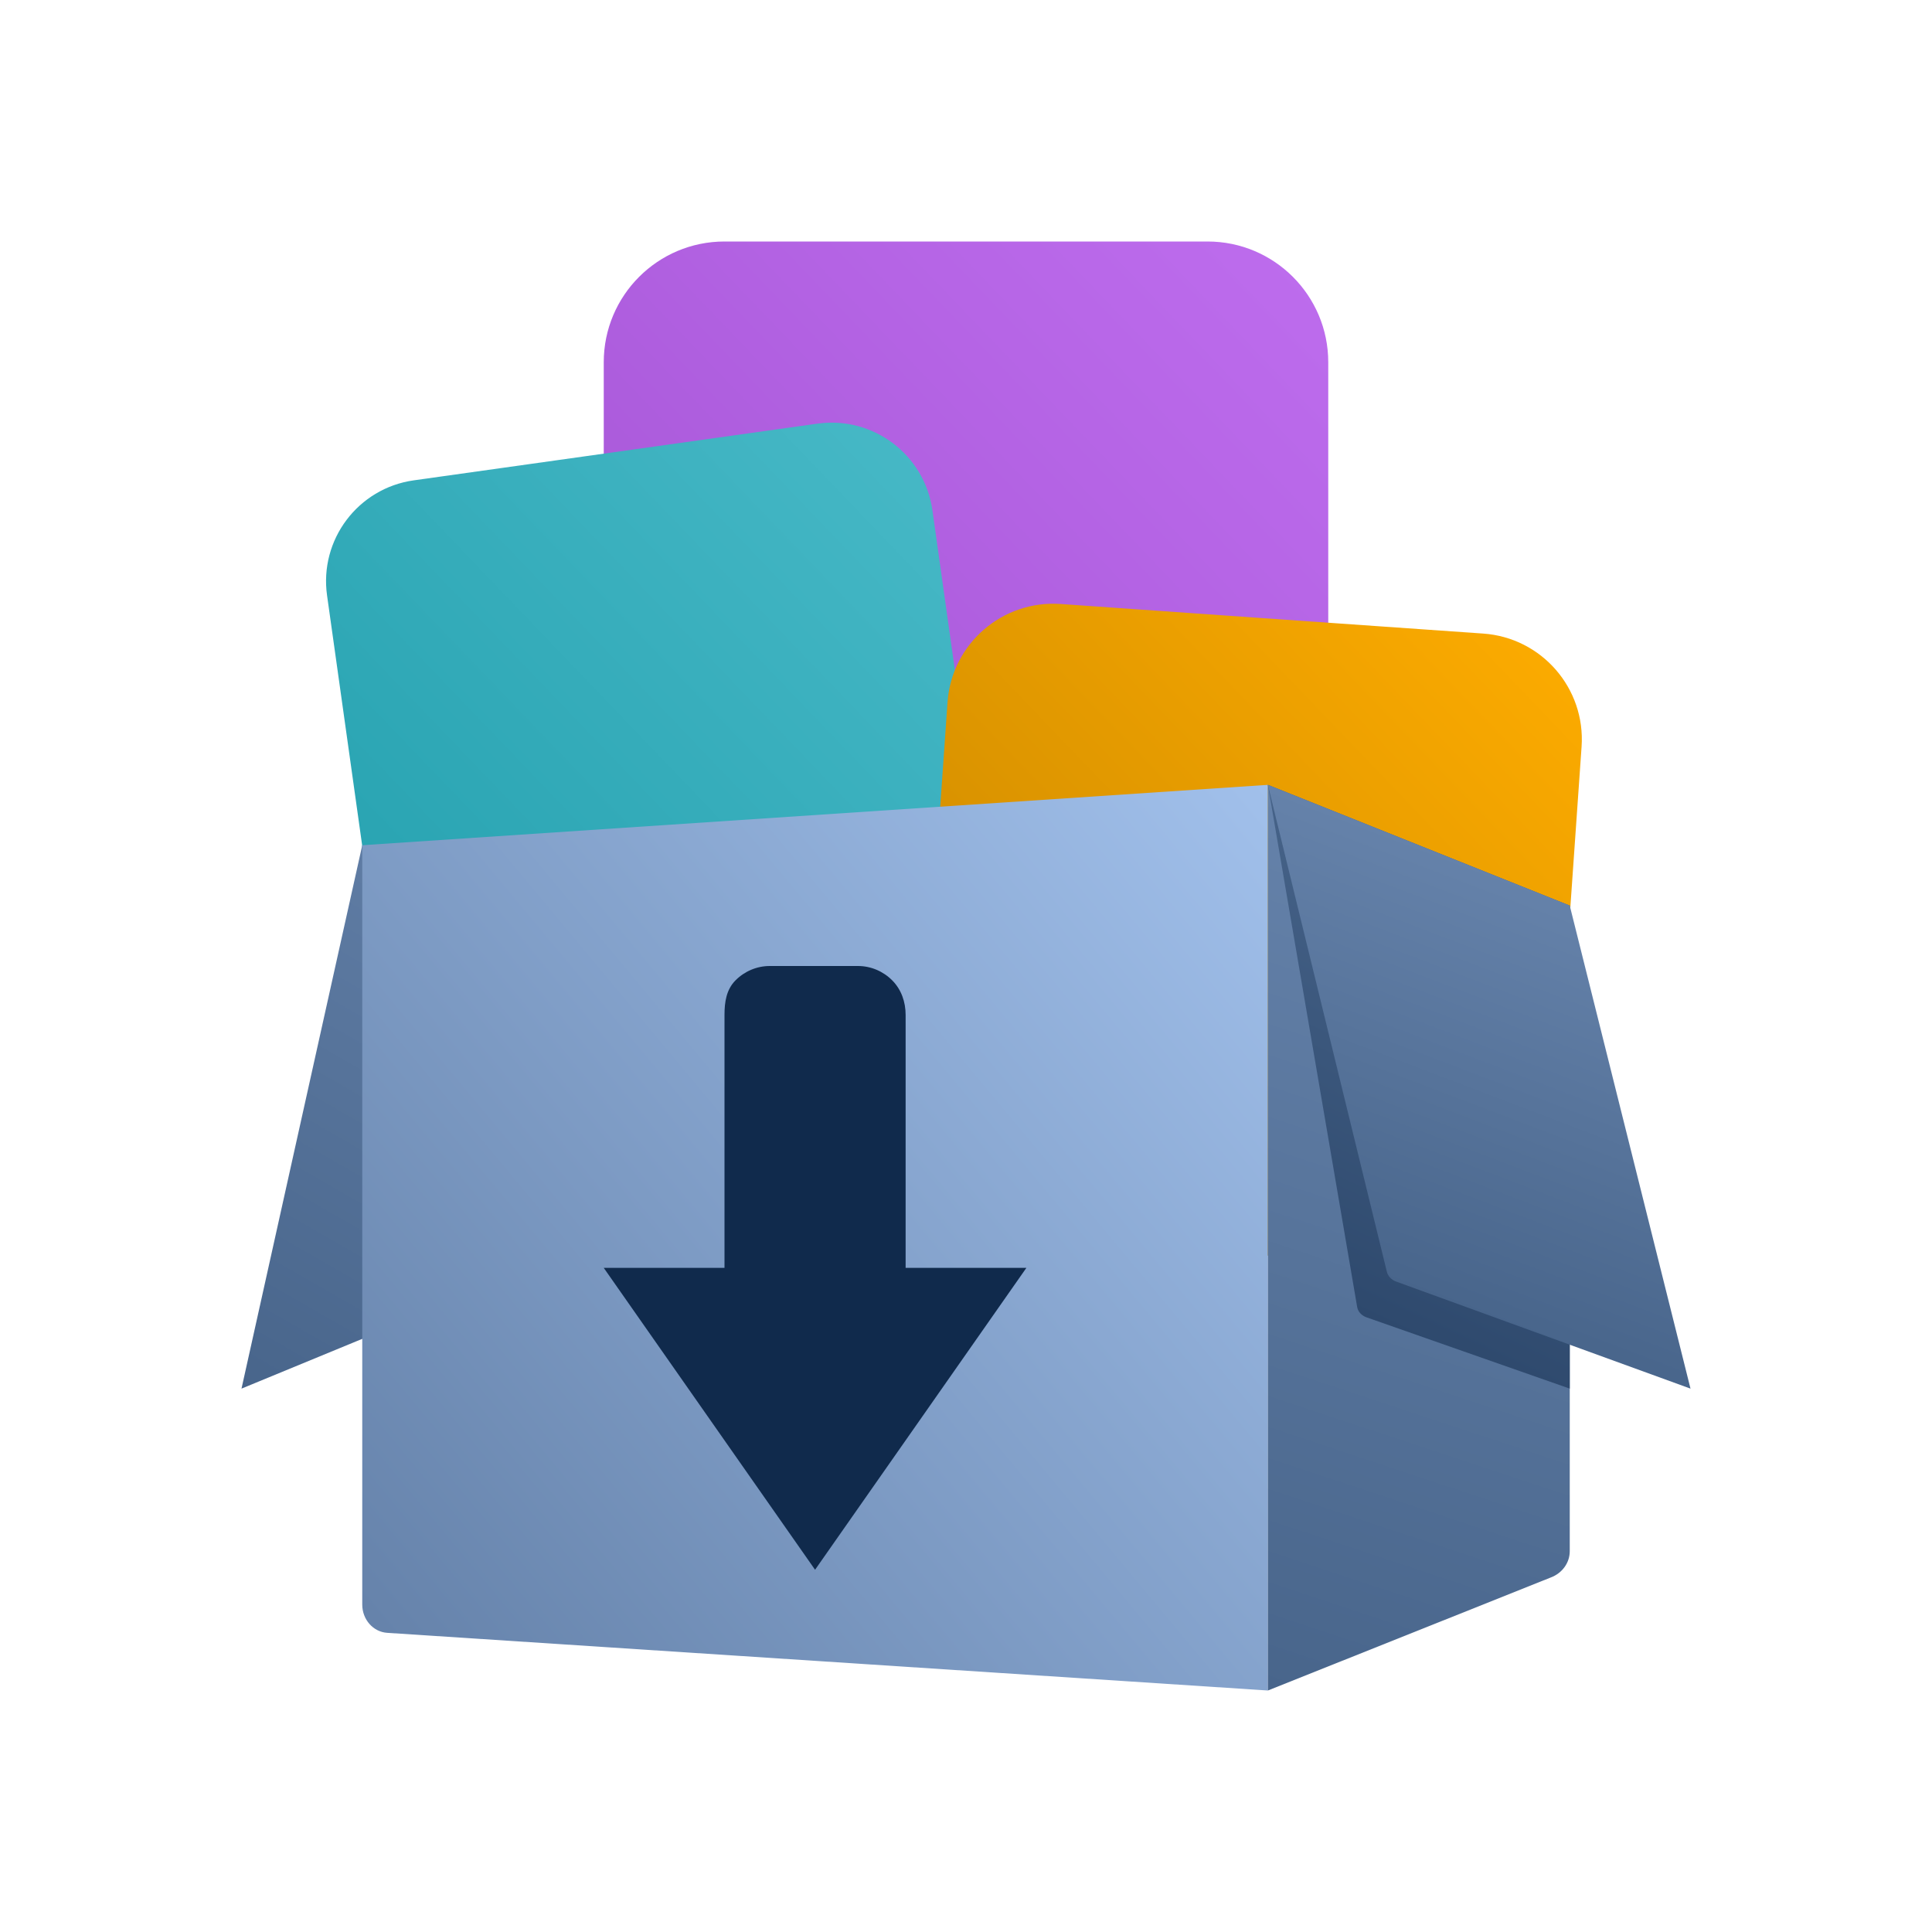
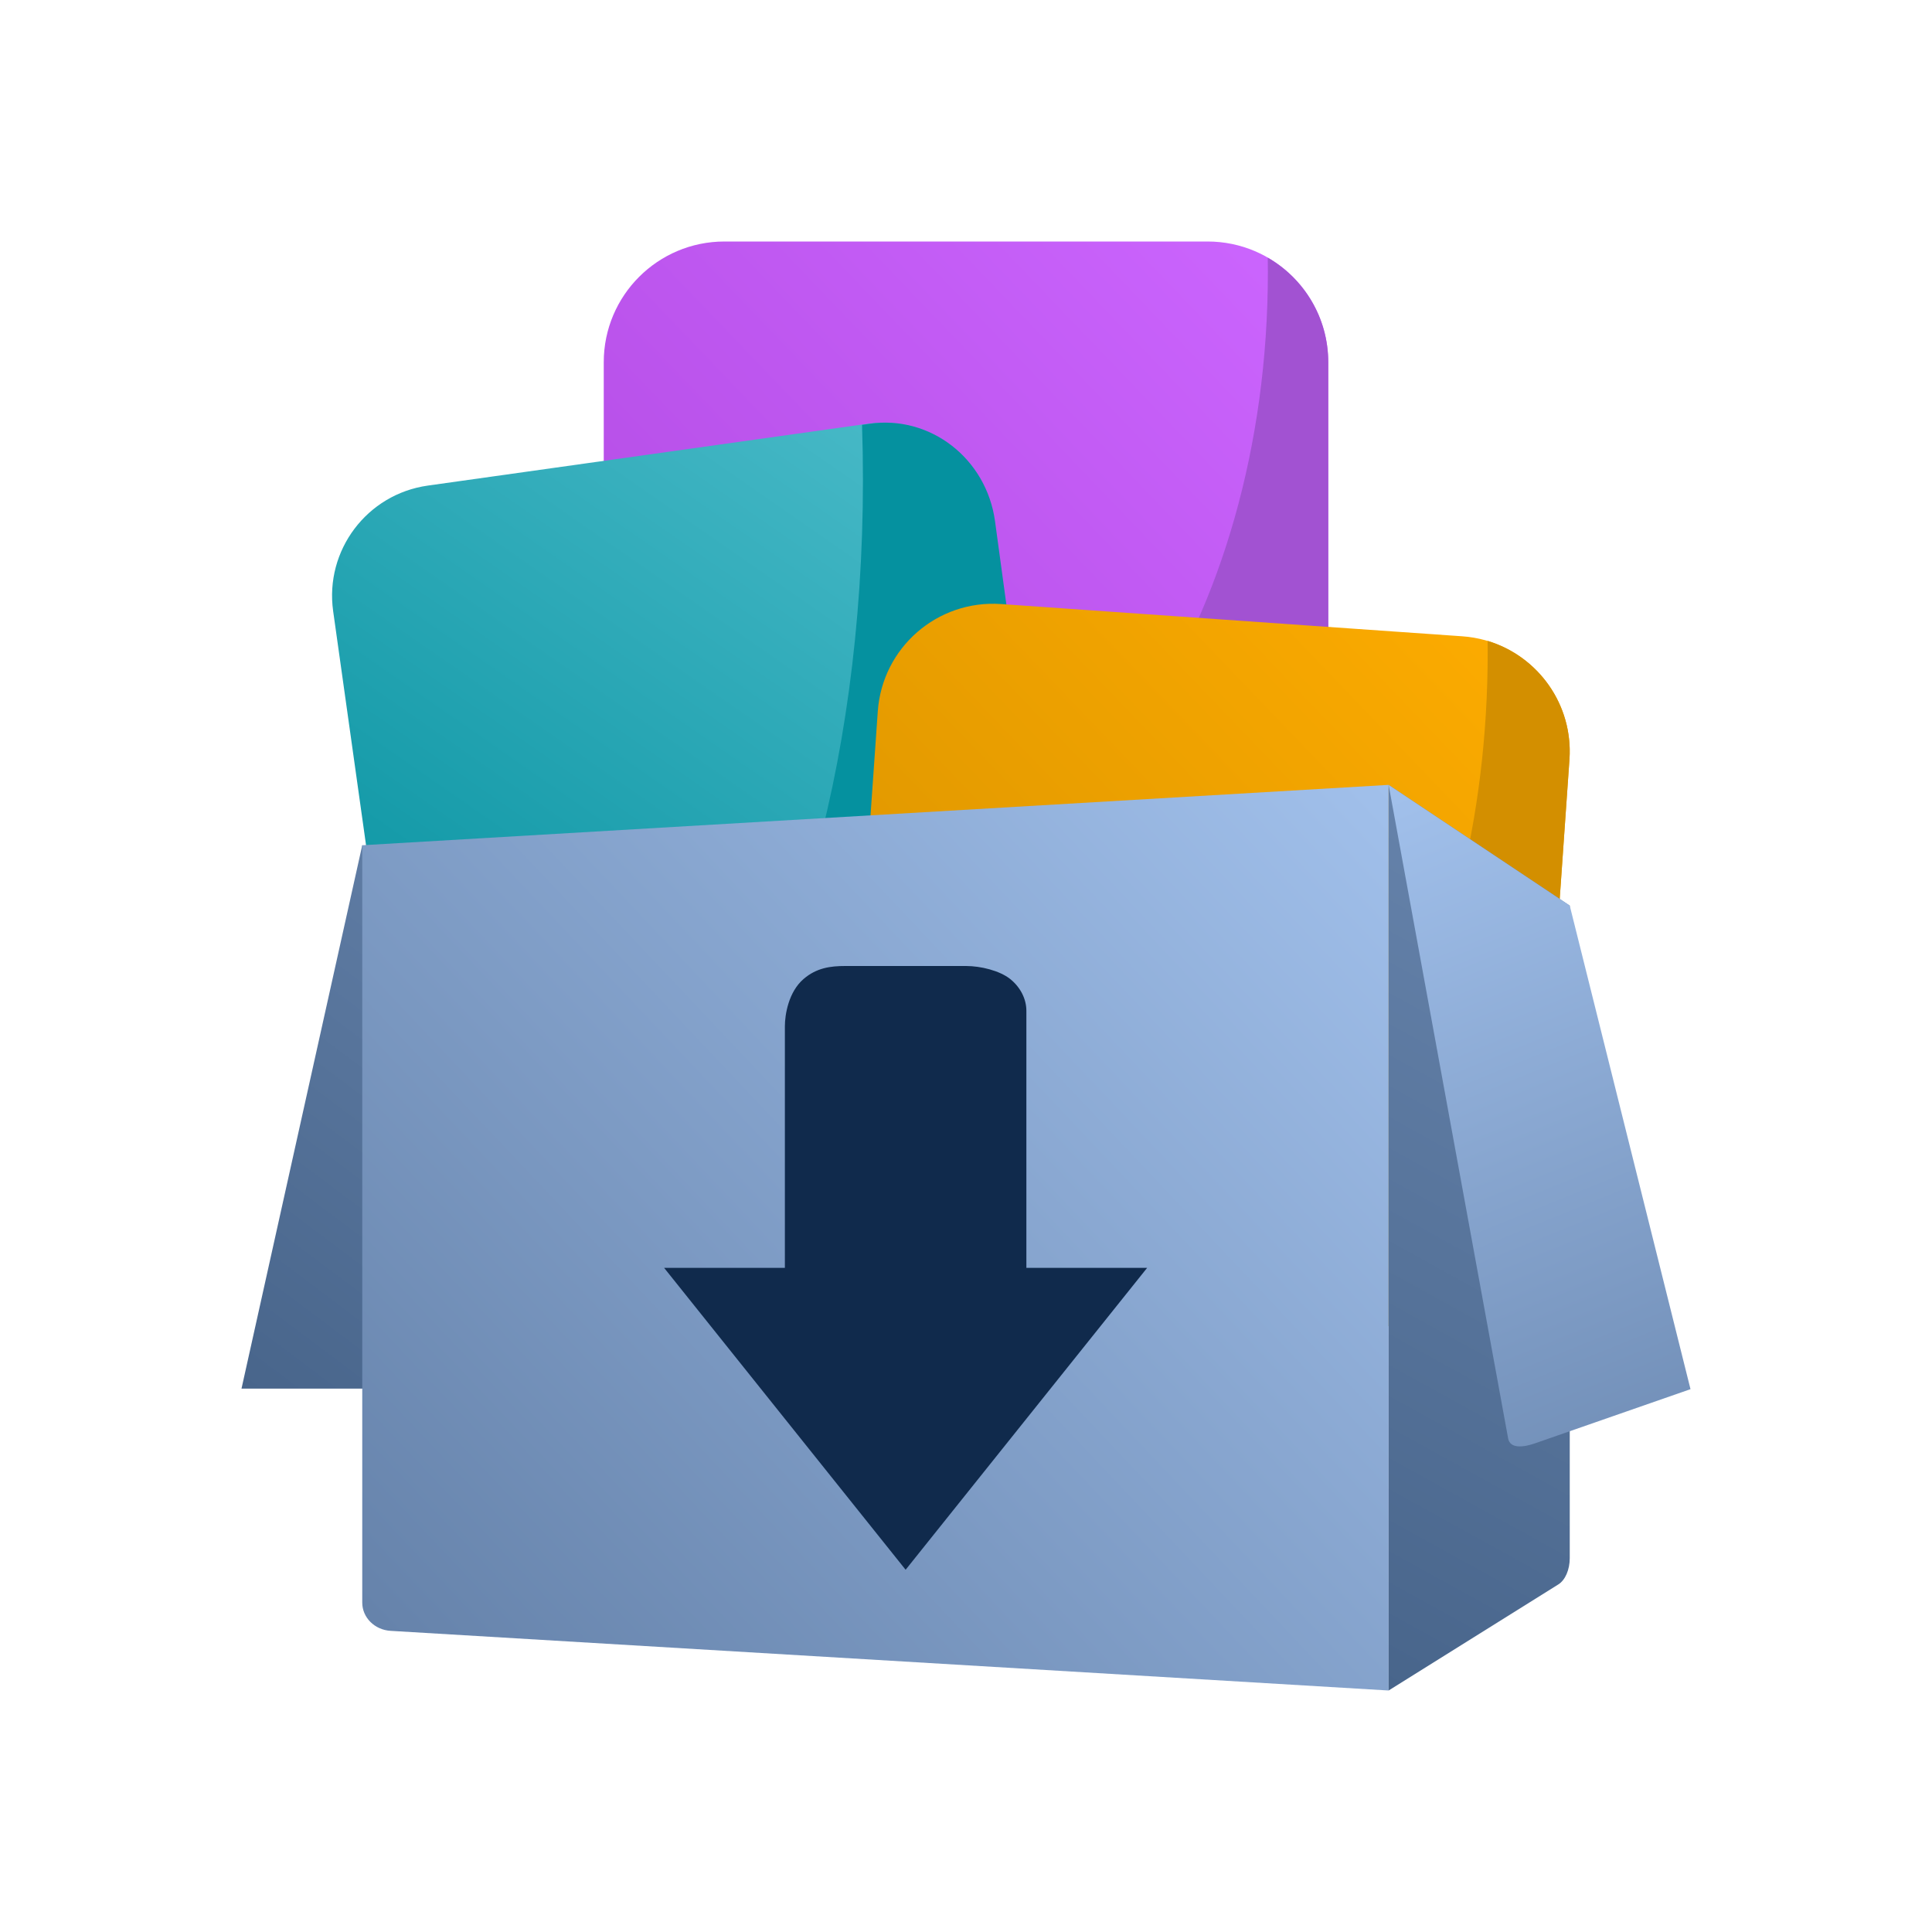
<svg xmlns="http://www.w3.org/2000/svg" width="32" height="32" viewBox="0 0 32 32" fill="none">
-   <g id="Size=32">
-     <path id="Rectangle 572" d="M4 23L8.037 21.336C8.169 21.281 8.266 21.161 8.298 21.014L10 13L6 14L4 23Z" fill="url(#paint0_linear_2177_445)" />
-     <path id="Rectangle 433" d="M10 6C10 4.895 10.895 4 12 4H20C21.105 4 22 4.895 22 6V14C22 15.105 21.105 16 20 16H12C10.895 16 10 15.105 10 14V6Z" fill="url(#paint1_linear_2177_445)" />
-     <path id="Rectangle 441" d="M5.417 9.862C5.287 8.939 5.93 8.086 6.853 7.956L13.538 7.017C14.461 6.887 15.314 7.53 15.444 8.453L16.383 15.138C16.513 16.061 15.87 16.914 14.947 17.044L8.262 17.983C7.339 18.113 6.486 17.47 6.356 16.547L5.417 9.862Z" fill="url(#paint2_linear_2177_445)" />
-     <path id="Rectangle 434" d="M15.694 11.632C15.761 10.666 16.6 9.937 17.567 10.004L24.568 10.494C25.534 10.562 26.263 11.4 26.196 12.367L25.706 19.368C25.638 20.334 24.8 21.063 23.833 20.996L16.832 20.506C15.866 20.439 15.137 19.6 15.204 18.633L15.694 11.632Z" fill="url(#paint3_linear_2177_445)" />
-     <path id="Rectangle 570" d="M6 14L21 13V28L6.415 27.045C6.182 27.031 6 26.825 6 26.577V14Z" fill="url(#paint4_linear_2177_445)" />
-     <path id="Rectangle 571" d="M21 13L26 15V25.693C26 25.885 25.875 26.057 25.686 26.128L21 28V13Z" fill="url(#paint5_linear_2177_445)" />
-     <path id="Vector" d="M12.75 16C12.537 16 12.333 16.086 12.182 16.238C12.031 16.39 12 16.595 12 16.81V21H10L13.5 26L17 21H15V16.81C15 16.595 14.929 16.39 14.778 16.238C14.627 16.086 14.423 16 14.21 16H12.75Z" fill="#102A4C" />
-     <path id="Subtract" d="M26 23L22.633 21.819C22.551 21.79 22.492 21.725 22.479 21.648L21 13L26 15V23Z" fill="url(#paint6_linear_2177_445)" />
-     <path id="Rectangle 574" d="M22.971 21.065C22.989 21.138 23.046 21.198 23.123 21.226L28 23L26 15L21 13L22.971 21.065Z" fill="url(#paint7_linear_2177_445)" />
-   </g>
+   <path d="M4 23H9.651C9.924 23 10.27 22.978 10.335 22.713L12 15.417L6 14L4 23Z" fill="url(#paint0_linear_2439_1966)" />
+   <path d="M10 6C10 4.895 10.895 4 12 4H20C21.105 4 22 4.895 22 6V14C22 15.105 21.105 16 20 16H12C10.895 16 10 15.105 10 14V6Z" fill="url(#paint1_linear_2439_1966)" />
+   <path d="M14 14.956C17.866 14.956 21 10.278 21 4.508C21 4.428 20.999 4.348 20.998 4.268C21.597 4.613 22 5.26 22 6.001V14.001C22 15.106 21.105 16.001 20 16.001H12C10.895 16.001 10 15.106 10 14.001V13.083C11.134 14.264 12.513 14.956 14 14.956Z" fill="#A252D2" />
+   <path d="M5.518 10.122C5.377 9.116 6.078 8.185 7.085 8.043L14.378 7.018C15.384 6.877 16.315 7.578 16.457 8.585L17.482 15.878C17.623 16.884 16.922 17.815 15.915 17.957L8.622 18.982C7.616 19.123 6.685 18.422 6.543 17.415L5.518 10.122Z" fill="url(#paint2_linear_2439_1966)" />
+   <path d="M11.13 19C13.007 16.957 14.293 12.777 14.293 7.953C14.293 7.645 14.288 7.339 14.278 7.037L14.402 7.019C15.409 6.873 16.34 7.596 16.481 8.635L17.506 16.158C17.647 17.196 16.946 18.157 15.939 18.303L11.13 19Z" fill="#05919F" />
+   <path d="M14.539 11.781C14.613 10.726 15.527 9.931 16.582 10.005L24.219 10.539C25.274 10.613 26.069 11.527 25.995 12.582L25.461 20.219C25.387 21.274 24.473 22.069 23.418 21.995L15.781 21.461C14.726 21.387 13.931 20.473 14.005 19.418L14.539 11.781Z" fill="url(#paint3_linear_2439_1966)" />
+   <path d="M18.647 20.848C21.957 20.848 24.641 16.35 24.641 10.801C24.641 10.739 24.64 10.677 24.64 10.615C25.477 10.867 26.059 11.672 25.995 12.581L25.461 20.219C25.387 21.274 24.473 22.069 23.418 21.995L15.781 21.461C14.726 21.387 13.931 20.472 14.005 19.418L14.144 17.431C15.242 19.526 16.853 20.848 18.647 20.848Z" fill="#D38F00" />
+   <path d="M6 14L23 13V28L6.471 27.012C6.206 26.997 6 26.792 6 26.544V14Z" fill="url(#paint4_linear_2439_1966)" />
+   <path d="M23 13L26 15V25.808C26 25.999 25.925 26.172 25.811 26.243L23 28V13Z" fill="url(#paint5_linear_2439_1966)" />
+   <path d="M14 16C13.757 16 13.525 16.03 13.311 16.214C13.06 16.429 13 16.806 13 17V21H11L15 26L19 21H17V16.741C17 16.547 16.902 16.351 16.73 16.214C16.557 16.077 16.244 16 16 16H14Z" fill="#102A4C" />
+   <path d="M24.979 23.822C25.009 24.004 25.245 23.969 25.419 23.908L28 23.009L26 15L23 13L24.979 23.822Z" fill="url(#paint6_linear_2439_1966)" />
  <defs>
-     <linearGradient id="paint0_linear_2177_445" x1="4" y1="23" x2="9.546" y2="13.344" gradientUnits="userSpaceOnUse">
+     <linearGradient id="paint0_linear_2439_1966" x1="4.025" y1="23" x2="10.551" y2="14.306" gradientUnits="userSpaceOnUse">
      <stop stop-color="#48658B" />
      <stop offset="1" stop-color="#6582AA" />
    </linearGradient>
-     <linearGradient id="paint1_linear_2177_445" x1="10" y1="16" x2="22.247" y2="4.258" gradientUnits="userSpaceOnUse">
-       <stop stop-color="#A252D2" />
-       <stop offset="1" stop-color="#BE6DEE" />
+     <linearGradient id="paint1_linear_2439_1966" x1="10" y1="16" x2="22.247" y2="4.258" gradientUnits="userSpaceOnUse">
+       <stop stop-color="#AE46DE" />
+       <stop offset="1" stop-color="#CC66FF" />
    </linearGradient>
-     <linearGradient id="paint2_linear_2177_445" x1="5.4" y1="18" x2="16.627" y2="7.236" gradientUnits="userSpaceOnUse">
-       <stop stop-color="#229FAD" />
+     <linearGradient id="paint2_linear_2439_1966" x1="7.563" y1="18.959" x2="15.751" y2="7.164" gradientUnits="userSpaceOnUse">
+       <stop stop-color="#05919F" />
      <stop offset="1" stop-color="#49BAC8" />
    </linearGradient>
-     <linearGradient id="paint3_linear_2177_445" x1="15.2" y1="21" x2="26.427" y2="10.236" gradientUnits="userSpaceOnUse">
-       <stop stop-color="#C48400" />
+     <linearGradient id="paint3_linear_2439_1966" x1="14" y1="22" x2="26.247" y2="10.258" gradientUnits="userSpaceOnUse">
+       <stop stop-color="#D38F00" />
      <stop offset="1" stop-color="#FFAD00" />
    </linearGradient>
-     <linearGradient id="paint4_linear_2177_445" x1="6" y1="27.121" x2="21.793" y2="13.951" gradientUnits="userSpaceOnUse">
+     <linearGradient id="paint4_linear_2439_1966" x1="6" y1="27.121" x2="22.029" y2="11.972" gradientUnits="userSpaceOnUse">
      <stop stop-color="#6582AA" />
      <stop offset="1" stop-color="#A1C0EB" />
    </linearGradient>
-     <linearGradient id="paint5_linear_2177_445" x1="21" y1="28" x2="25.455" y2="14.577" gradientUnits="userSpaceOnUse">
+     <linearGradient id="paint5_linear_2439_1966" x1="23" y1="28" x2="29.311" y2="16.589" gradientUnits="userSpaceOnUse">
      <stop stop-color="#48658B" />
      <stop offset="1" stop-color="#6582AA" />
    </linearGradient>
-     <linearGradient id="paint6_linear_2177_445" x1="22.5" y1="21.772" x2="25.788" y2="14.765" gradientUnits="userSpaceOnUse">
-       <stop stop-color="#2E496D" />
-       <stop offset="1" stop-color="#48658B" />
-     </linearGradient>
-     <linearGradient id="paint7_linear_2177_445" x1="23" y1="21.239" x2="25.492" y2="14.705" gradientUnits="userSpaceOnUse">
-       <stop stop-color="#48658B" />
-       <stop offset="1" stop-color="#6582AA" />
-       <stop offset="1" stop-color="#6582AA" />
+     <linearGradient id="paint6_linear_2439_1966" x1="28" y1="27.012" x2="22.492" y2="13.457" gradientUnits="userSpaceOnUse">
+       <stop stop-color="#6582AA" />
+       <stop offset="1" stop-color="#A1C0EB" />
    </linearGradient>
  </defs>
</svg>
